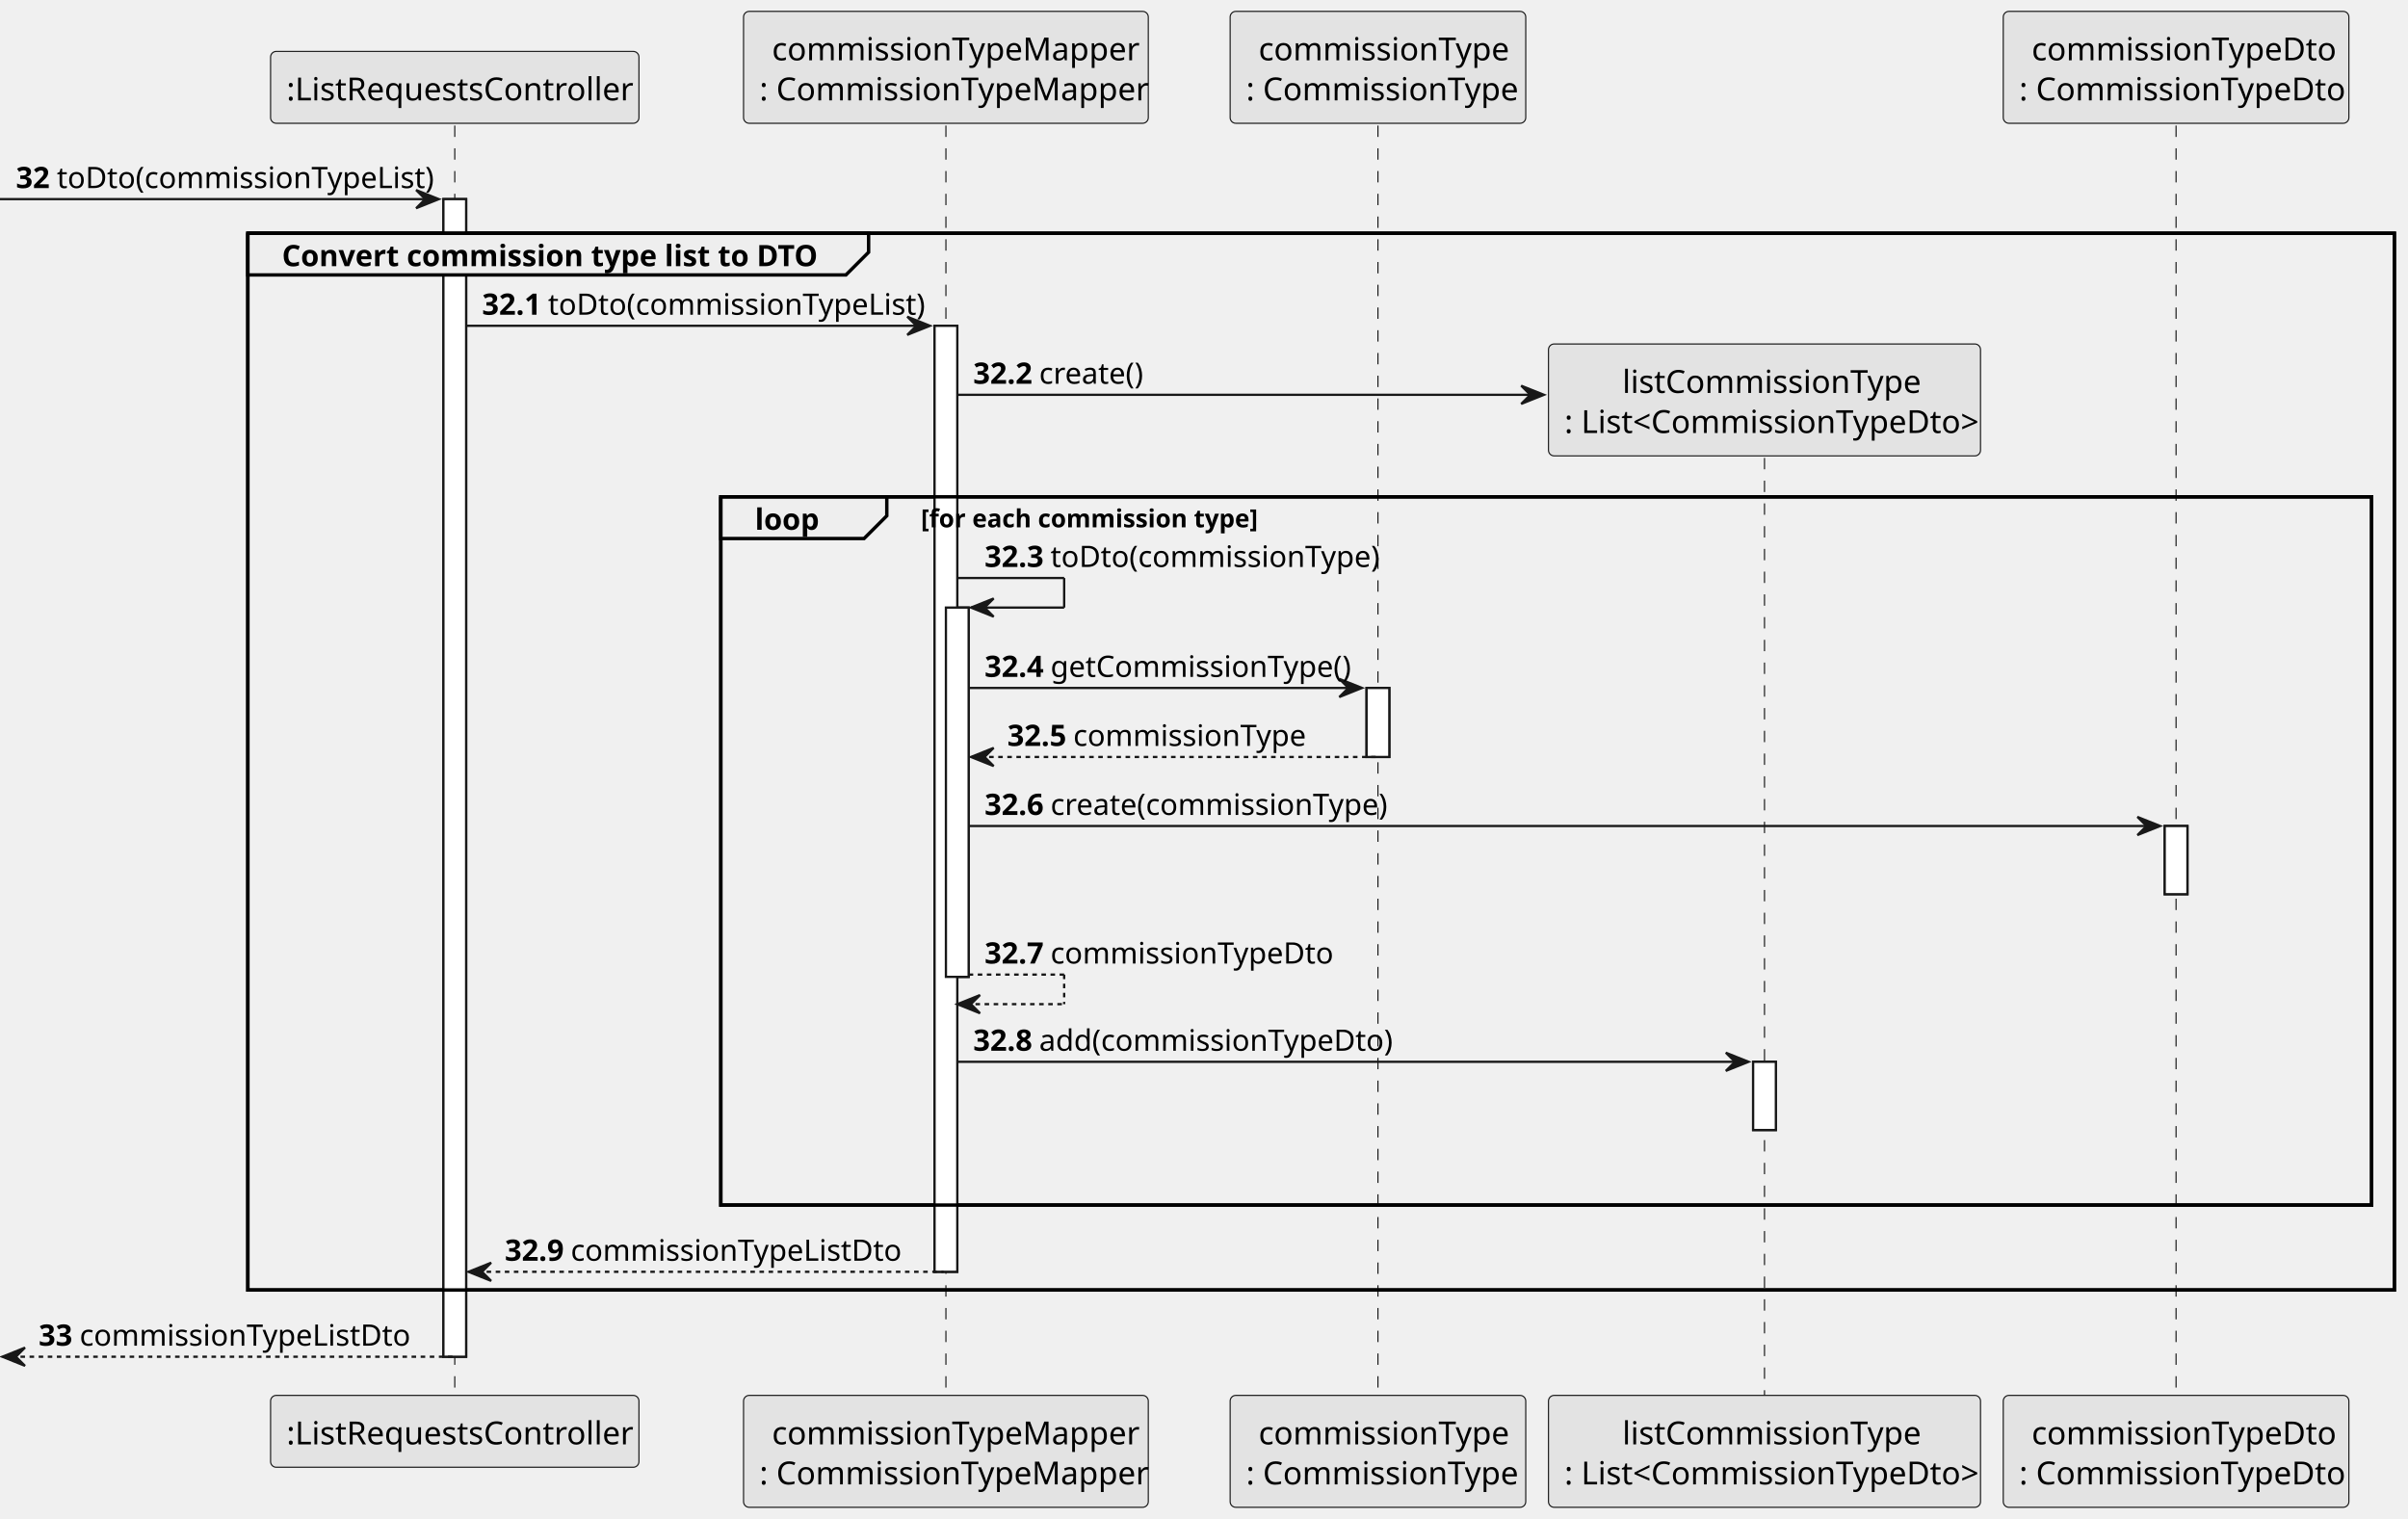
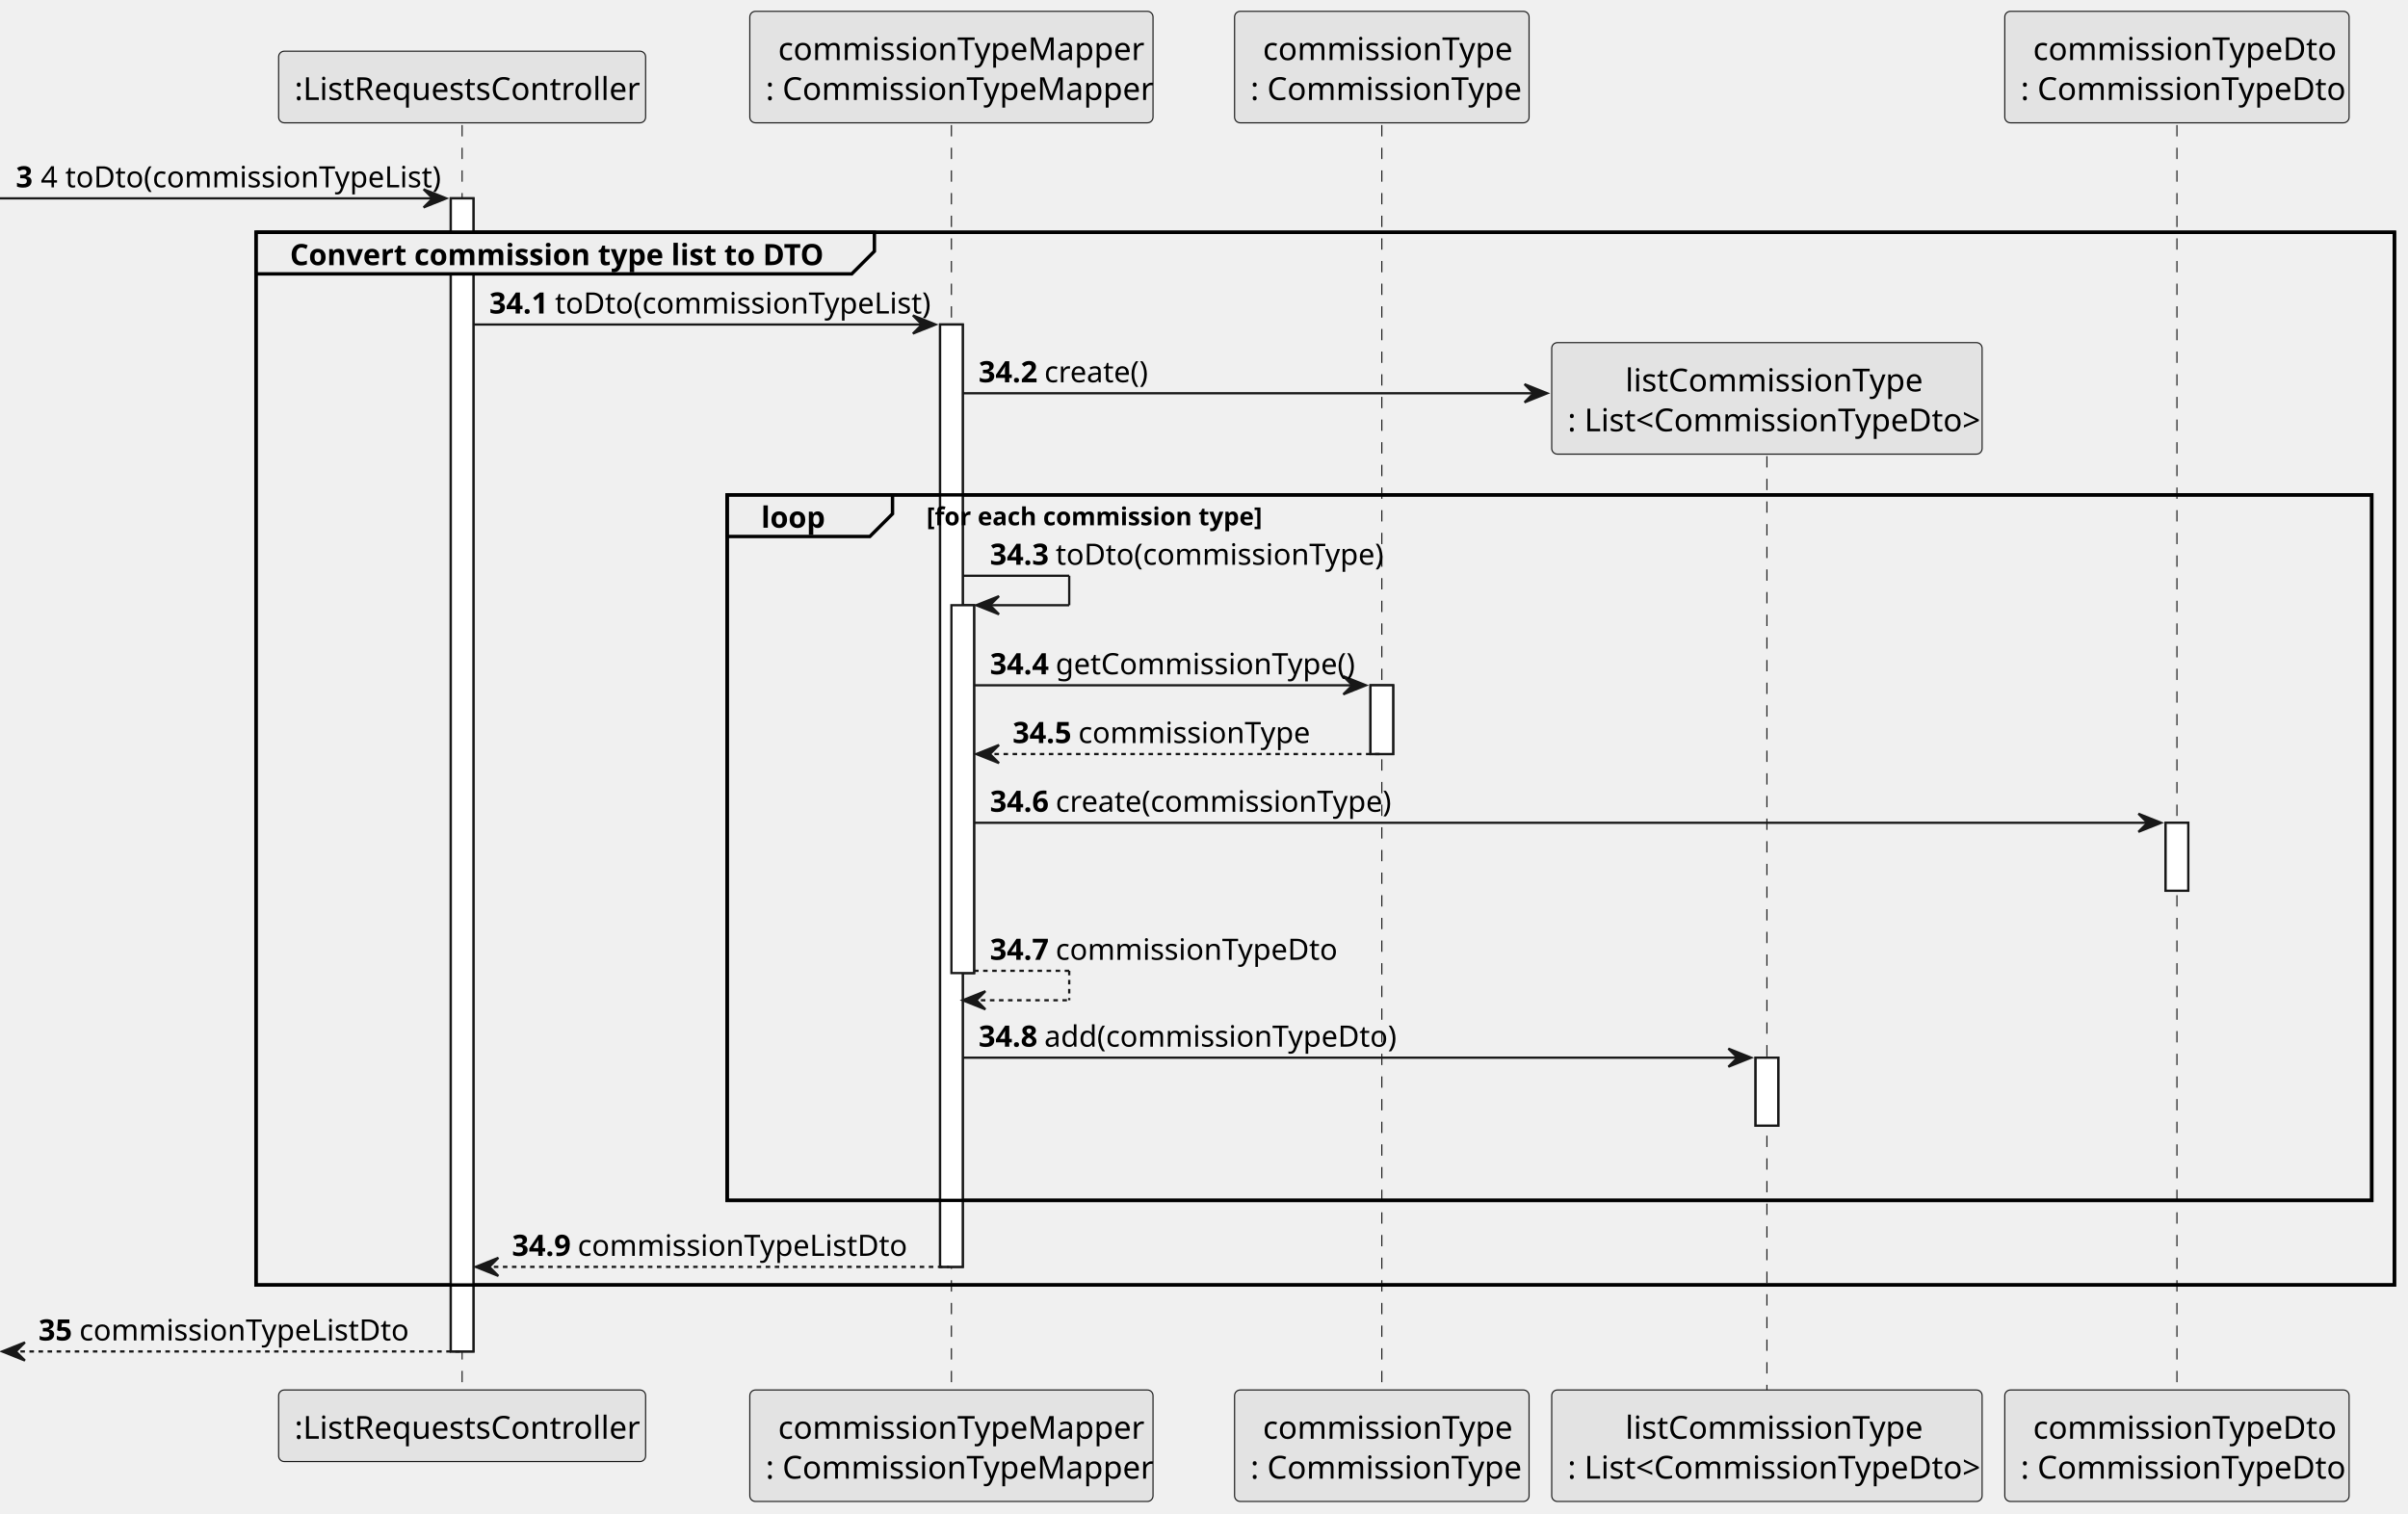
- <svg xmlns="http://www.w3.org/2000/svg" contentStyleType="text/css" height="668px" preserveAspectRatio="none" style="width:1059px;height:668px;background:#FFFFFF;" version="1.1" viewBox="0 0 1059 668" width="1059px" zoomAndPan="magnify">
+ <svg xmlns="http://www.w3.org/2000/svg" contentStyleType="text/css" height="668px" preserveAspectRatio="none" style="width:1063px;height:668px;background:#FFFFFF;" version="1.1" viewBox="0 0 1063 668" width="1063px" zoomAndPan="magnify">
  <defs />
  <g>
-     <rect fill="#FFFFFF" height="509.086" style="stroke:#181818;stroke-width:1.0;" width="10" x="195" y="87.57" />
-     <rect fill="#FFFFFF" height="416.031" style="stroke:#181818;stroke-width:1.0;" width="10" x="411" y="143.273" />
-     <rect fill="#FFFFFF" height="162.406" style="stroke:#181818;stroke-width:1.0;" width="10" x="416" y="267.195" />
-     <rect fill="#FFFFFF" height="30.352" style="stroke:#181818;stroke-width:1.0;" width="10" x="601" y="302.547" />
-     <rect fill="#FFFFFF" height="30" style="stroke:#181818;stroke-width:1.0;" width="10" x="771" y="466.953" />
-     <rect fill="#FFFFFF" height="30" style="stroke:#181818;stroke-width:1.0;" width="10" x="952" y="363.25" />
-     <rect fill="none" height="464.734" style="stroke:#000000;stroke-width:1.5;" width="944" x="109" y="102.57" />
-     <rect fill="none" height="311.461" style="stroke:#000000;stroke-width:1.5;" width="726" x="317" y="218.492" />
-     <line style="stroke:#181818;stroke-width:0.5;stroke-dasharray:5.0,5.0;" x1="200" x2="200" y1="55.219" y2="614.656" />
-     <line style="stroke:#181818;stroke-width:0.5;stroke-dasharray:5.0,5.0;" x1="416" x2="416" y1="55.219" y2="614.656" />
-     <line style="stroke:#181818;stroke-width:0.5;stroke-dasharray:5.0,5.0;" x1="606" x2="606" y1="55.219" y2="614.656" />
-     <line style="stroke:#181818;stroke-width:0.5;stroke-dasharray:5.0,5.0;" x1="776" x2="776" y1="191.383" y2="614.656" />
-     <line style="stroke:#181818;stroke-width:0.5;stroke-dasharray:5.0,5.0;" x1="957" x2="957" y1="55.219" y2="614.656" />
-     <rect fill="#E3E3E3" height="31.609" rx="2.5" ry="2.5" style="stroke:#181818;stroke-width:0.5;" width="162" x="119" y="22.609" />
-     <text fill="#000000" font-family="sans-serif" font-size="14" lengthAdjust="spacing" textLength="148" x="126" y="44.143">:ListRequestsController</text>
-     <rect fill="#E3E3E3" height="31.609" rx="2.5" ry="2.5" style="stroke:#181818;stroke-width:0.5;" width="162" x="119" y="613.656" />
-     <text fill="#000000" font-family="sans-serif" font-size="14" lengthAdjust="spacing" textLength="148" x="126" y="635.189">:ListRequestsController</text>
-     <rect fill="#E3E3E3" height="49.219" rx="2.5" ry="2.5" style="stroke:#181818;stroke-width:0.5;" width="178" x="327" y="5" />
-     <text fill="#000000" font-family="sans-serif" font-size="14" lengthAdjust="spacing" textLength="153" x="339.5" y="26.533">commissionTypeMapper</text>
-     <text fill="#000000" font-family="sans-serif" font-size="14" lengthAdjust="spacing" textLength="164" x="334" y="44.143">: CommissionTypeMapper</text>
-     <rect fill="#E3E3E3" height="49.219" rx="2.5" ry="2.5" style="stroke:#181818;stroke-width:0.5;" width="178" x="327" y="613.656" />
-     <text fill="#000000" font-family="sans-serif" font-size="14" lengthAdjust="spacing" textLength="153" x="339.5" y="635.189">commissionTypeMapper</text>
-     <text fill="#000000" font-family="sans-serif" font-size="14" lengthAdjust="spacing" textLength="164" x="334" y="652.799">: CommissionTypeMapper</text>
-     <rect fill="#E3E3E3" height="49.219" rx="2.5" ry="2.5" style="stroke:#181818;stroke-width:0.5;" width="130" x="541" y="5" />
-     <text fill="#000000" font-family="sans-serif" font-size="14" lengthAdjust="spacing" textLength="105" x="553.5" y="26.533">commissionType</text>
-     <text fill="#000000" font-family="sans-serif" font-size="14" lengthAdjust="spacing" textLength="116" x="548" y="44.143">: CommissionType</text>
-     <rect fill="#E3E3E3" height="49.219" rx="2.5" ry="2.5" style="stroke:#181818;stroke-width:0.5;" width="130" x="541" y="613.656" />
-     <text fill="#000000" font-family="sans-serif" font-size="14" lengthAdjust="spacing" textLength="105" x="553.5" y="635.189">commissionType</text>
-     <text fill="#000000" font-family="sans-serif" font-size="14" lengthAdjust="spacing" textLength="116" x="548" y="652.799">: CommissionType</text>
-     <rect fill="#E3E3E3" height="49.219" rx="2.5" ry="2.5" style="stroke:#181818;stroke-width:0.5;" width="190" x="681" y="613.656" />
-     <text fill="#000000" font-family="sans-serif" font-size="14" lengthAdjust="spacing" textLength="125" x="713.5" y="635.189">listCommissionType</text>
-     <text fill="#000000" font-family="sans-serif" font-size="14" lengthAdjust="spacing" textLength="176" x="688" y="652.799">: List&lt;CommissionTypeDto&gt;</text>
-     <rect fill="#E3E3E3" height="49.219" rx="2.5" ry="2.5" style="stroke:#181818;stroke-width:0.5;" width="152" x="881" y="5" />
-     <text fill="#000000" font-family="sans-serif" font-size="14" lengthAdjust="spacing" textLength="127" x="893.5" y="26.533">commissionTypeDto</text>
-     <text fill="#000000" font-family="sans-serif" font-size="14" lengthAdjust="spacing" textLength="138" x="888" y="44.143">: CommissionTypeDto</text>
-     <rect fill="#E3E3E3" height="49.219" rx="2.5" ry="2.5" style="stroke:#181818;stroke-width:0.5;" width="152" x="881" y="613.656" />
-     <text fill="#000000" font-family="sans-serif" font-size="14" lengthAdjust="spacing" textLength="127" x="893.5" y="635.189">commissionTypeDto</text>
-     <text fill="#000000" font-family="sans-serif" font-size="14" lengthAdjust="spacing" textLength="138" x="888" y="652.799">: CommissionTypeDto</text>
-     <rect fill="#FFFFFF" height="509.086" style="stroke:#181818;stroke-width:1.0;" width="10" x="195" y="87.57" />
-     <rect fill="#FFFFFF" height="416.031" style="stroke:#181818;stroke-width:1.0;" width="10" x="411" y="143.273" />
-     <rect fill="#FFFFFF" height="162.406" style="stroke:#181818;stroke-width:1.0;" width="10" x="416" y="267.195" />
-     <rect fill="#FFFFFF" height="30.352" style="stroke:#181818;stroke-width:1.0;" width="10" x="601" y="302.547" />
-     <rect fill="#FFFFFF" height="30" style="stroke:#181818;stroke-width:1.0;" width="10" x="771" y="466.953" />
-     <rect fill="#FFFFFF" height="30" style="stroke:#181818;stroke-width:1.0;" width="10" x="952" y="363.25" />
-     <polygon fill="#181818" points="183,83.57,193,87.57,183,91.57,187,87.57" style="stroke:#181818;stroke-width:1.0;" />
-     <line style="stroke:#181818;stroke-width:1.0;" x1="0" x2="189" y1="87.57" y2="87.57" />
-     <text fill="#000000" font-family="sans-serif" font-size="13" font-weight="bold" lengthAdjust="spacing" textLength="14" x="7" y="82.714">32</text>
-     <text fill="#000000" font-family="sans-serif" font-size="13" lengthAdjust="spacing" textLength="158" x="25" y="82.714">toDto(commissionTypeList)</text>
-     <path d="M109,102.57 L382,102.57 L382,110.922 L372,120.922 L109,120.922 L109,102.57 " fill="#EEEEEE" style="stroke:#000000;stroke-width:1.5;" />
-     <rect fill="none" height="464.734" style="stroke:#000000;stroke-width:1.5;" width="944" x="109" y="102.57" />
-     <text fill="#000000" font-family="sans-serif" font-size="13" font-weight="bold" lengthAdjust="spacing" textLength="228" x="124" y="117.065">Convert commission type list to DTO</text>
-     <polygon fill="#181818" points="399,139.273,409,143.273,399,147.273,403,143.273" style="stroke:#181818;stroke-width:1.0;" />
-     <line style="stroke:#181818;stroke-width:1.0;" x1="205" x2="405" y1="143.273" y2="143.273" />
-     <text fill="#000000" font-family="sans-serif" font-size="13" font-weight="bold" lengthAdjust="spacing" textLength="25" x="212" y="138.417">32.1</text>
-     <text fill="#000000" font-family="sans-serif" font-size="13" lengthAdjust="spacing" textLength="158" x="241" y="138.417">toDto(commissionTypeList)</text>
-     <polygon fill="#181818" points="669,169.625,679,173.625,669,177.625,673,173.625" style="stroke:#181818;stroke-width:1.0;" />
-     <line style="stroke:#181818;stroke-width:1.0;" x1="421" x2="675" y1="173.625" y2="173.625" />
-     <text fill="#000000" font-family="sans-serif" font-size="13" font-weight="bold" lengthAdjust="spacing" textLength="25" x="428" y="168.769">32.2</text>
-     <text fill="#000000" font-family="sans-serif" font-size="13" lengthAdjust="spacing" textLength="44" x="457" y="168.769">create()</text>
-     <rect fill="#E3E3E3" height="49.219" rx="2.5" ry="2.5" style="stroke:#181818;stroke-width:0.5;" width="190" x="681" y="151.273" />
-     <text fill="#000000" font-family="sans-serif" font-size="14" lengthAdjust="spacing" textLength="125" x="713.5" y="172.807">listCommissionType</text>
-     <text fill="#000000" font-family="sans-serif" font-size="14" lengthAdjust="spacing" textLength="176" x="688" y="190.416">: List&lt;CommissionTypeDto&gt;</text>
-     <path d="M317,218.492 L390,218.492 L390,226.844 L380,236.844 L317,236.844 L317,218.492 " fill="#EEEEEE" style="stroke:#000000;stroke-width:1.5;" />
-     <rect fill="none" height="311.461" style="stroke:#000000;stroke-width:1.5;" width="726" x="317" y="218.492" />
-     <text fill="#000000" font-family="sans-serif" font-size="13" font-weight="bold" lengthAdjust="spacing" textLength="28" x="332" y="232.987">loop</text>
-     <text fill="#000000" font-family="sans-serif" font-size="11" font-weight="bold" lengthAdjust="spacing" textLength="152" x="405" y="231.911">[for each commission type]</text>
-     <line style="stroke:#181818;stroke-width:1.0;" x1="421" x2="468" y1="254.195" y2="254.195" />
-     <line style="stroke:#181818;stroke-width:1.0;" x1="468" x2="468" y1="254.195" y2="267.195" />
-     <line style="stroke:#181818;stroke-width:1.0;" x1="427" x2="468" y1="267.195" y2="267.195" />
-     <polygon fill="#181818" points="437,263.195,427,267.195,437,271.195,433,267.195" style="stroke:#181818;stroke-width:1.0;" />
-     <text fill="#000000" font-family="sans-serif" font-size="13" font-weight="bold" lengthAdjust="spacing" textLength="25" x="433" y="249.339">32.3</text>
-     <text fill="#000000" font-family="sans-serif" font-size="13" lengthAdjust="spacing" textLength="137" x="462" y="249.339">toDto(commissionType)</text>
-     <polygon fill="#181818" points="589,298.547,599,302.547,589,306.547,593,302.547" style="stroke:#181818;stroke-width:1.0;" />
-     <line style="stroke:#181818;stroke-width:1.0;" x1="426" x2="595" y1="302.547" y2="302.547" />
-     <text fill="#000000" font-family="sans-serif" font-size="13" font-weight="bold" lengthAdjust="spacing" textLength="25" x="433" y="297.69">32.4</text>
-     <text fill="#000000" font-family="sans-serif" font-size="13" lengthAdjust="spacing" textLength="126" x="462" y="297.69">getCommissionType()</text>
-     <polygon fill="#181818" points="437,328.898,427,332.898,437,336.898,433,332.898" style="stroke:#181818;stroke-width:1.0;" />
-     <line style="stroke:#181818;stroke-width:1.0;stroke-dasharray:2.0,2.0;" x1="431" x2="605" y1="332.898" y2="332.898" />
-     <text fill="#000000" font-family="sans-serif" font-size="13" font-weight="bold" lengthAdjust="spacing" textLength="25" x="443" y="328.042">32.5</text>
-     <text fill="#000000" font-family="sans-serif" font-size="13" lengthAdjust="spacing" textLength="98" x="472" y="328.042">commissionType</text>
-     <polygon fill="#181818" points="940,359.25,950,363.25,940,367.25,944,363.25" style="stroke:#181818;stroke-width:1.0;" />
-     <line style="stroke:#181818;stroke-width:1.0;" x1="426" x2="946" y1="363.25" y2="363.25" />
-     <text fill="#000000" font-family="sans-serif" font-size="13" font-weight="bold" lengthAdjust="spacing" textLength="25" x="433" y="358.394">32.6</text>
-     <text fill="#000000" font-family="sans-serif" font-size="13" lengthAdjust="spacing" textLength="142" x="462" y="358.394">create(commissionType)</text>
-     <line style="stroke:#181818;stroke-width:1.0;stroke-dasharray:2.0,2.0;" x1="426" x2="468" y1="428.602" y2="428.602" />
-     <line style="stroke:#181818;stroke-width:1.0;stroke-dasharray:2.0,2.0;" x1="468" x2="468" y1="428.602" y2="441.602" />
-     <line style="stroke:#181818;stroke-width:1.0;stroke-dasharray:2.0,2.0;" x1="421" x2="468" y1="441.602" y2="441.602" />
-     <polygon fill="#181818" points="431,437.602,421,441.602,431,445.602,427,441.602" style="stroke:#181818;stroke-width:1.0;" />
-     <text fill="#000000" font-family="sans-serif" font-size="13" font-weight="bold" lengthAdjust="spacing" textLength="25" x="433" y="423.745">32.7</text>
-     <text fill="#000000" font-family="sans-serif" font-size="13" lengthAdjust="spacing" textLength="118" x="462" y="423.745">commissionTypeDto</text>
-     <polygon fill="#181818" points="759,462.953,769,466.953,759,470.953,763,466.953" style="stroke:#181818;stroke-width:1.0;" />
-     <line style="stroke:#181818;stroke-width:1.0;" x1="421" x2="765" y1="466.953" y2="466.953" />
-     <text fill="#000000" font-family="sans-serif" font-size="13" font-weight="bold" lengthAdjust="spacing" textLength="25" x="428" y="462.097">32.8</text>
-     <text fill="#000000" font-family="sans-serif" font-size="13" lengthAdjust="spacing" textLength="147" x="457" y="462.097">add(commissionTypeDto)</text>
-     <polygon fill="#181818" points="216,555.305,206,559.305,216,563.305,212,559.305" style="stroke:#181818;stroke-width:1.0;" />
-     <line style="stroke:#181818;stroke-width:1.0;stroke-dasharray:2.0,2.0;" x1="210" x2="415" y1="559.305" y2="559.305" />
-     <text fill="#000000" font-family="sans-serif" font-size="13" font-weight="bold" lengthAdjust="spacing" textLength="25" x="222" y="554.448">32.9</text>
-     <text fill="#000000" font-family="sans-serif" font-size="13" lengthAdjust="spacing" textLength="139" x="251" y="554.448">commissionTypeListDto</text>
+     <rect fill="#FFFFFF" height="509.086" style="stroke:#181818;stroke-width:1.0;" width="10" x="199" y="87.57" />
+     <rect fill="#FFFFFF" height="416.031" style="stroke:#181818;stroke-width:1.0;" width="10" x="415" y="143.273" />
+     <rect fill="#FFFFFF" height="162.406" style="stroke:#181818;stroke-width:1.0;" width="10" x="420" y="267.195" />
+     <rect fill="#FFFFFF" height="30.352" style="stroke:#181818;stroke-width:1.0;" width="10" x="605" y="302.547" />
+     <rect fill="#FFFFFF" height="30" style="stroke:#181818;stroke-width:1.0;" width="10" x="775" y="466.953" />
+     <rect fill="#FFFFFF" height="30" style="stroke:#181818;stroke-width:1.0;" width="10" x="956" y="363.25" />
+     <rect fill="none" height="464.734" style="stroke:#000000;stroke-width:1.5;" width="944" x="113" y="102.57" />
+     <rect fill="none" height="311.461" style="stroke:#000000;stroke-width:1.5;" width="726" x="321" y="218.492" />
+     <line style="stroke:#181818;stroke-width:0.5;stroke-dasharray:5.0,5.0;" x1="204" x2="204" y1="55.219" y2="614.656" />
+     <line style="stroke:#181818;stroke-width:0.5;stroke-dasharray:5.0,5.0;" x1="420" x2="420" y1="55.219" y2="614.656" />
+     <line style="stroke:#181818;stroke-width:0.5;stroke-dasharray:5.0,5.0;" x1="610" x2="610" y1="55.219" y2="614.656" />
+     <line style="stroke:#181818;stroke-width:0.5;stroke-dasharray:5.0,5.0;" x1="780" x2="780" y1="191.383" y2="614.656" />
+     <line style="stroke:#181818;stroke-width:0.5;stroke-dasharray:5.0,5.0;" x1="961" x2="961" y1="55.219" y2="614.656" />
+     <rect fill="#E3E3E3" height="31.609" rx="2.5" ry="2.5" style="stroke:#181818;stroke-width:0.5;" width="162" x="123" y="22.609" />
+     <text fill="#000000" font-family="sans-serif" font-size="14" lengthAdjust="spacing" textLength="148" x="130" y="44.143">:ListRequestsController</text>
+     <rect fill="#E3E3E3" height="31.609" rx="2.5" ry="2.5" style="stroke:#181818;stroke-width:0.5;" width="162" x="123" y="613.656" />
+     <text fill="#000000" font-family="sans-serif" font-size="14" lengthAdjust="spacing" textLength="148" x="130" y="635.189">:ListRequestsController</text>
+     <rect fill="#E3E3E3" height="49.219" rx="2.5" ry="2.5" style="stroke:#181818;stroke-width:0.5;" width="178" x="331" y="5" />
+     <text fill="#000000" font-family="sans-serif" font-size="14" lengthAdjust="spacing" textLength="153" x="343.5" y="26.533">commissionTypeMapper</text>
+     <text fill="#000000" font-family="sans-serif" font-size="14" lengthAdjust="spacing" textLength="164" x="338" y="44.143">: CommissionTypeMapper</text>
+     <rect fill="#E3E3E3" height="49.219" rx="2.5" ry="2.5" style="stroke:#181818;stroke-width:0.5;" width="178" x="331" y="613.656" />
+     <text fill="#000000" font-family="sans-serif" font-size="14" lengthAdjust="spacing" textLength="153" x="343.5" y="635.189">commissionTypeMapper</text>
+     <text fill="#000000" font-family="sans-serif" font-size="14" lengthAdjust="spacing" textLength="164" x="338" y="652.799">: CommissionTypeMapper</text>
+     <rect fill="#E3E3E3" height="49.219" rx="2.5" ry="2.5" style="stroke:#181818;stroke-width:0.5;" width="130" x="545" y="5" />
+     <text fill="#000000" font-family="sans-serif" font-size="14" lengthAdjust="spacing" textLength="105" x="557.5" y="26.533">commissionType</text>
+     <text fill="#000000" font-family="sans-serif" font-size="14" lengthAdjust="spacing" textLength="116" x="552" y="44.143">: CommissionType</text>
+     <rect fill="#E3E3E3" height="49.219" rx="2.5" ry="2.5" style="stroke:#181818;stroke-width:0.5;" width="130" x="545" y="613.656" />
+     <text fill="#000000" font-family="sans-serif" font-size="14" lengthAdjust="spacing" textLength="105" x="557.5" y="635.189">commissionType</text>
+     <text fill="#000000" font-family="sans-serif" font-size="14" lengthAdjust="spacing" textLength="116" x="552" y="652.799">: CommissionType</text>
+     <rect fill="#E3E3E3" height="49.219" rx="2.5" ry="2.5" style="stroke:#181818;stroke-width:0.5;" width="190" x="685" y="613.656" />
+     <text fill="#000000" font-family="sans-serif" font-size="14" lengthAdjust="spacing" textLength="125" x="717.5" y="635.189">listCommissionType</text>
+     <text fill="#000000" font-family="sans-serif" font-size="14" lengthAdjust="spacing" textLength="176" x="692" y="652.799">: List&lt;CommissionTypeDto&gt;</text>
+     <rect fill="#E3E3E3" height="49.219" rx="2.5" ry="2.5" style="stroke:#181818;stroke-width:0.5;" width="152" x="885" y="5" />
+     <text fill="#000000" font-family="sans-serif" font-size="14" lengthAdjust="spacing" textLength="127" x="897.5" y="26.533">commissionTypeDto</text>
+     <text fill="#000000" font-family="sans-serif" font-size="14" lengthAdjust="spacing" textLength="138" x="892" y="44.143">: CommissionTypeDto</text>
+     <rect fill="#E3E3E3" height="49.219" rx="2.5" ry="2.5" style="stroke:#181818;stroke-width:0.5;" width="152" x="885" y="613.656" />
+     <text fill="#000000" font-family="sans-serif" font-size="14" lengthAdjust="spacing" textLength="127" x="897.5" y="635.189">commissionTypeDto</text>
+     <text fill="#000000" font-family="sans-serif" font-size="14" lengthAdjust="spacing" textLength="138" x="892" y="652.799">: CommissionTypeDto</text>
+     <rect fill="#FFFFFF" height="509.086" style="stroke:#181818;stroke-width:1.0;" width="10" x="199" y="87.57" />
+     <rect fill="#FFFFFF" height="416.031" style="stroke:#181818;stroke-width:1.0;" width="10" x="415" y="143.273" />
+     <rect fill="#FFFFFF" height="162.406" style="stroke:#181818;stroke-width:1.0;" width="10" x="420" y="267.195" />
+     <rect fill="#FFFFFF" height="30.352" style="stroke:#181818;stroke-width:1.0;" width="10" x="605" y="302.547" />
+     <rect fill="#FFFFFF" height="30" style="stroke:#181818;stroke-width:1.0;" width="10" x="775" y="466.953" />
+     <rect fill="#FFFFFF" height="30" style="stroke:#181818;stroke-width:1.0;" width="10" x="956" y="363.25" />
+     <polygon fill="#181818" points="187,83.57,197,87.57,187,91.57,191,87.57" style="stroke:#181818;stroke-width:1.0;" />
+     <line style="stroke:#181818;stroke-width:1.0;" x1="0" x2="193" y1="87.57" y2="87.57" />
+     <text fill="#000000" font-family="sans-serif" font-size="13" font-weight="bold" lengthAdjust="spacing" textLength="7" x="7" y="82.714">3</text>
+     <text fill="#000000" font-family="sans-serif" font-size="13" lengthAdjust="spacing" textLength="169" x="18" y="82.714">4 toDto(commissionTypeList)</text>
+     <path d="M113,102.57 L386,102.57 L386,110.922 L376,120.922 L113,120.922 L113,102.57 " fill="#EEEEEE" style="stroke:#000000;stroke-width:1.5;" />
+     <rect fill="none" height="464.734" style="stroke:#000000;stroke-width:1.5;" width="944" x="113" y="102.57" />
+     <text fill="#000000" font-family="sans-serif" font-size="13" font-weight="bold" lengthAdjust="spacing" textLength="228" x="128" y="117.065">Convert commission type list to DTO</text>
+     <polygon fill="#181818" points="403,139.273,413,143.273,403,147.273,407,143.273" style="stroke:#181818;stroke-width:1.0;" />
+     <line style="stroke:#181818;stroke-width:1.0;" x1="209" x2="409" y1="143.273" y2="143.273" />
+     <text fill="#000000" font-family="sans-serif" font-size="13" font-weight="bold" lengthAdjust="spacing" textLength="25" x="216" y="138.417">34.1</text>
+     <text fill="#000000" font-family="sans-serif" font-size="13" lengthAdjust="spacing" textLength="158" x="245" y="138.417">toDto(commissionTypeList)</text>
+     <polygon fill="#181818" points="673,169.625,683,173.625,673,177.625,677,173.625" style="stroke:#181818;stroke-width:1.0;" />
+     <line style="stroke:#181818;stroke-width:1.0;" x1="425" x2="679" y1="173.625" y2="173.625" />
+     <text fill="#000000" font-family="sans-serif" font-size="13" font-weight="bold" lengthAdjust="spacing" textLength="25" x="432" y="168.769">34.2</text>
+     <text fill="#000000" font-family="sans-serif" font-size="13" lengthAdjust="spacing" textLength="44" x="461" y="168.769">create()</text>
+     <rect fill="#E3E3E3" height="49.219" rx="2.5" ry="2.5" style="stroke:#181818;stroke-width:0.5;" width="190" x="685" y="151.273" />
+     <text fill="#000000" font-family="sans-serif" font-size="14" lengthAdjust="spacing" textLength="125" x="717.5" y="172.807">listCommissionType</text>
+     <text fill="#000000" font-family="sans-serif" font-size="14" lengthAdjust="spacing" textLength="176" x="692" y="190.416">: List&lt;CommissionTypeDto&gt;</text>
+     <path d="M321,218.492 L394,218.492 L394,226.844 L384,236.844 L321,236.844 L321,218.492 " fill="#EEEEEE" style="stroke:#000000;stroke-width:1.5;" />
+     <rect fill="none" height="311.461" style="stroke:#000000;stroke-width:1.5;" width="726" x="321" y="218.492" />
+     <text fill="#000000" font-family="sans-serif" font-size="13" font-weight="bold" lengthAdjust="spacing" textLength="28" x="336" y="232.987">loop</text>
+     <text fill="#000000" font-family="sans-serif" font-size="11" font-weight="bold" lengthAdjust="spacing" textLength="152" x="409" y="231.911">[for each commission type]</text>
+     <line style="stroke:#181818;stroke-width:1.0;" x1="425" x2="472" y1="254.195" y2="254.195" />
+     <line style="stroke:#181818;stroke-width:1.0;" x1="472" x2="472" y1="254.195" y2="267.195" />
+     <line style="stroke:#181818;stroke-width:1.0;" x1="431" x2="472" y1="267.195" y2="267.195" />
+     <polygon fill="#181818" points="441,263.195,431,267.195,441,271.195,437,267.195" style="stroke:#181818;stroke-width:1.0;" />
+     <text fill="#000000" font-family="sans-serif" font-size="13" font-weight="bold" lengthAdjust="spacing" textLength="25" x="437" y="249.339">34.3</text>
+     <text fill="#000000" font-family="sans-serif" font-size="13" lengthAdjust="spacing" textLength="137" x="466" y="249.339">toDto(commissionType)</text>
+     <polygon fill="#181818" points="593,298.547,603,302.547,593,306.547,597,302.547" style="stroke:#181818;stroke-width:1.0;" />
+     <line style="stroke:#181818;stroke-width:1.0;" x1="430" x2="599" y1="302.547" y2="302.547" />
+     <text fill="#000000" font-family="sans-serif" font-size="13" font-weight="bold" lengthAdjust="spacing" textLength="25" x="437" y="297.69">34.4</text>
+     <text fill="#000000" font-family="sans-serif" font-size="13" lengthAdjust="spacing" textLength="126" x="466" y="297.69">getCommissionType()</text>
+     <polygon fill="#181818" points="441,328.898,431,332.898,441,336.898,437,332.898" style="stroke:#181818;stroke-width:1.0;" />
+     <line style="stroke:#181818;stroke-width:1.0;stroke-dasharray:2.0,2.0;" x1="435" x2="609" y1="332.898" y2="332.898" />
+     <text fill="#000000" font-family="sans-serif" font-size="13" font-weight="bold" lengthAdjust="spacing" textLength="25" x="447" y="328.042">34.5</text>
+     <text fill="#000000" font-family="sans-serif" font-size="13" lengthAdjust="spacing" textLength="98" x="476" y="328.042">commissionType</text>
+     <polygon fill="#181818" points="944,359.25,954,363.25,944,367.25,948,363.25" style="stroke:#181818;stroke-width:1.0;" />
+     <line style="stroke:#181818;stroke-width:1.0;" x1="430" x2="950" y1="363.25" y2="363.25" />
+     <text fill="#000000" font-family="sans-serif" font-size="13" font-weight="bold" lengthAdjust="spacing" textLength="25" x="437" y="358.394">34.6</text>
+     <text fill="#000000" font-family="sans-serif" font-size="13" lengthAdjust="spacing" textLength="142" x="466" y="358.394">create(commissionType)</text>
+     <line style="stroke:#181818;stroke-width:1.0;stroke-dasharray:2.0,2.0;" x1="430" x2="472" y1="428.602" y2="428.602" />
+     <line style="stroke:#181818;stroke-width:1.0;stroke-dasharray:2.0,2.0;" x1="472" x2="472" y1="428.602" y2="441.602" />
+     <line style="stroke:#181818;stroke-width:1.0;stroke-dasharray:2.0,2.0;" x1="425" x2="472" y1="441.602" y2="441.602" />
+     <polygon fill="#181818" points="435,437.602,425,441.602,435,445.602,431,441.602" style="stroke:#181818;stroke-width:1.0;" />
+     <text fill="#000000" font-family="sans-serif" font-size="13" font-weight="bold" lengthAdjust="spacing" textLength="25" x="437" y="423.745">34.7</text>
+     <text fill="#000000" font-family="sans-serif" font-size="13" lengthAdjust="spacing" textLength="118" x="466" y="423.745">commissionTypeDto</text>
+     <polygon fill="#181818" points="763,462.953,773,466.953,763,470.953,767,466.953" style="stroke:#181818;stroke-width:1.0;" />
+     <line style="stroke:#181818;stroke-width:1.0;" x1="425" x2="769" y1="466.953" y2="466.953" />
+     <text fill="#000000" font-family="sans-serif" font-size="13" font-weight="bold" lengthAdjust="spacing" textLength="25" x="432" y="462.097">34.8</text>
+     <text fill="#000000" font-family="sans-serif" font-size="13" lengthAdjust="spacing" textLength="147" x="461" y="462.097">add(commissionTypeDto)</text>
+     <polygon fill="#181818" points="220,555.305,210,559.305,220,563.305,216,559.305" style="stroke:#181818;stroke-width:1.0;" />
+     <line style="stroke:#181818;stroke-width:1.0;stroke-dasharray:2.0,2.0;" x1="214" x2="419" y1="559.305" y2="559.305" />
+     <text fill="#000000" font-family="sans-serif" font-size="13" font-weight="bold" lengthAdjust="spacing" textLength="25" x="226" y="554.448">34.9</text>
+     <text fill="#000000" font-family="sans-serif" font-size="13" lengthAdjust="spacing" textLength="139" x="255" y="554.448">commissionTypeListDto</text>
    <polygon fill="#181818" points="11,592.656,1,596.656,11,600.656,7,596.656" style="stroke:#181818;stroke-width:1.0;" />
-     <line style="stroke:#181818;stroke-width:1.0;stroke-dasharray:2.0,2.0;" x1="5" x2="199" y1="596.656" y2="596.656" />
-     <text fill="#000000" font-family="sans-serif" font-size="13" font-weight="bold" lengthAdjust="spacing" textLength="14" x="17" y="591.8">33</text>
+     <line style="stroke:#181818;stroke-width:1.0;stroke-dasharray:2.0,2.0;" x1="5" x2="203" y1="596.656" y2="596.656" />
+     <text fill="#000000" font-family="sans-serif" font-size="13" font-weight="bold" lengthAdjust="spacing" textLength="14" x="17" y="591.8">35</text>
    <text fill="#000000" font-family="sans-serif" font-size="13" lengthAdjust="spacing" textLength="139" x="35" y="591.8">commissionTypeListDto</text>
  </g>
</svg>
